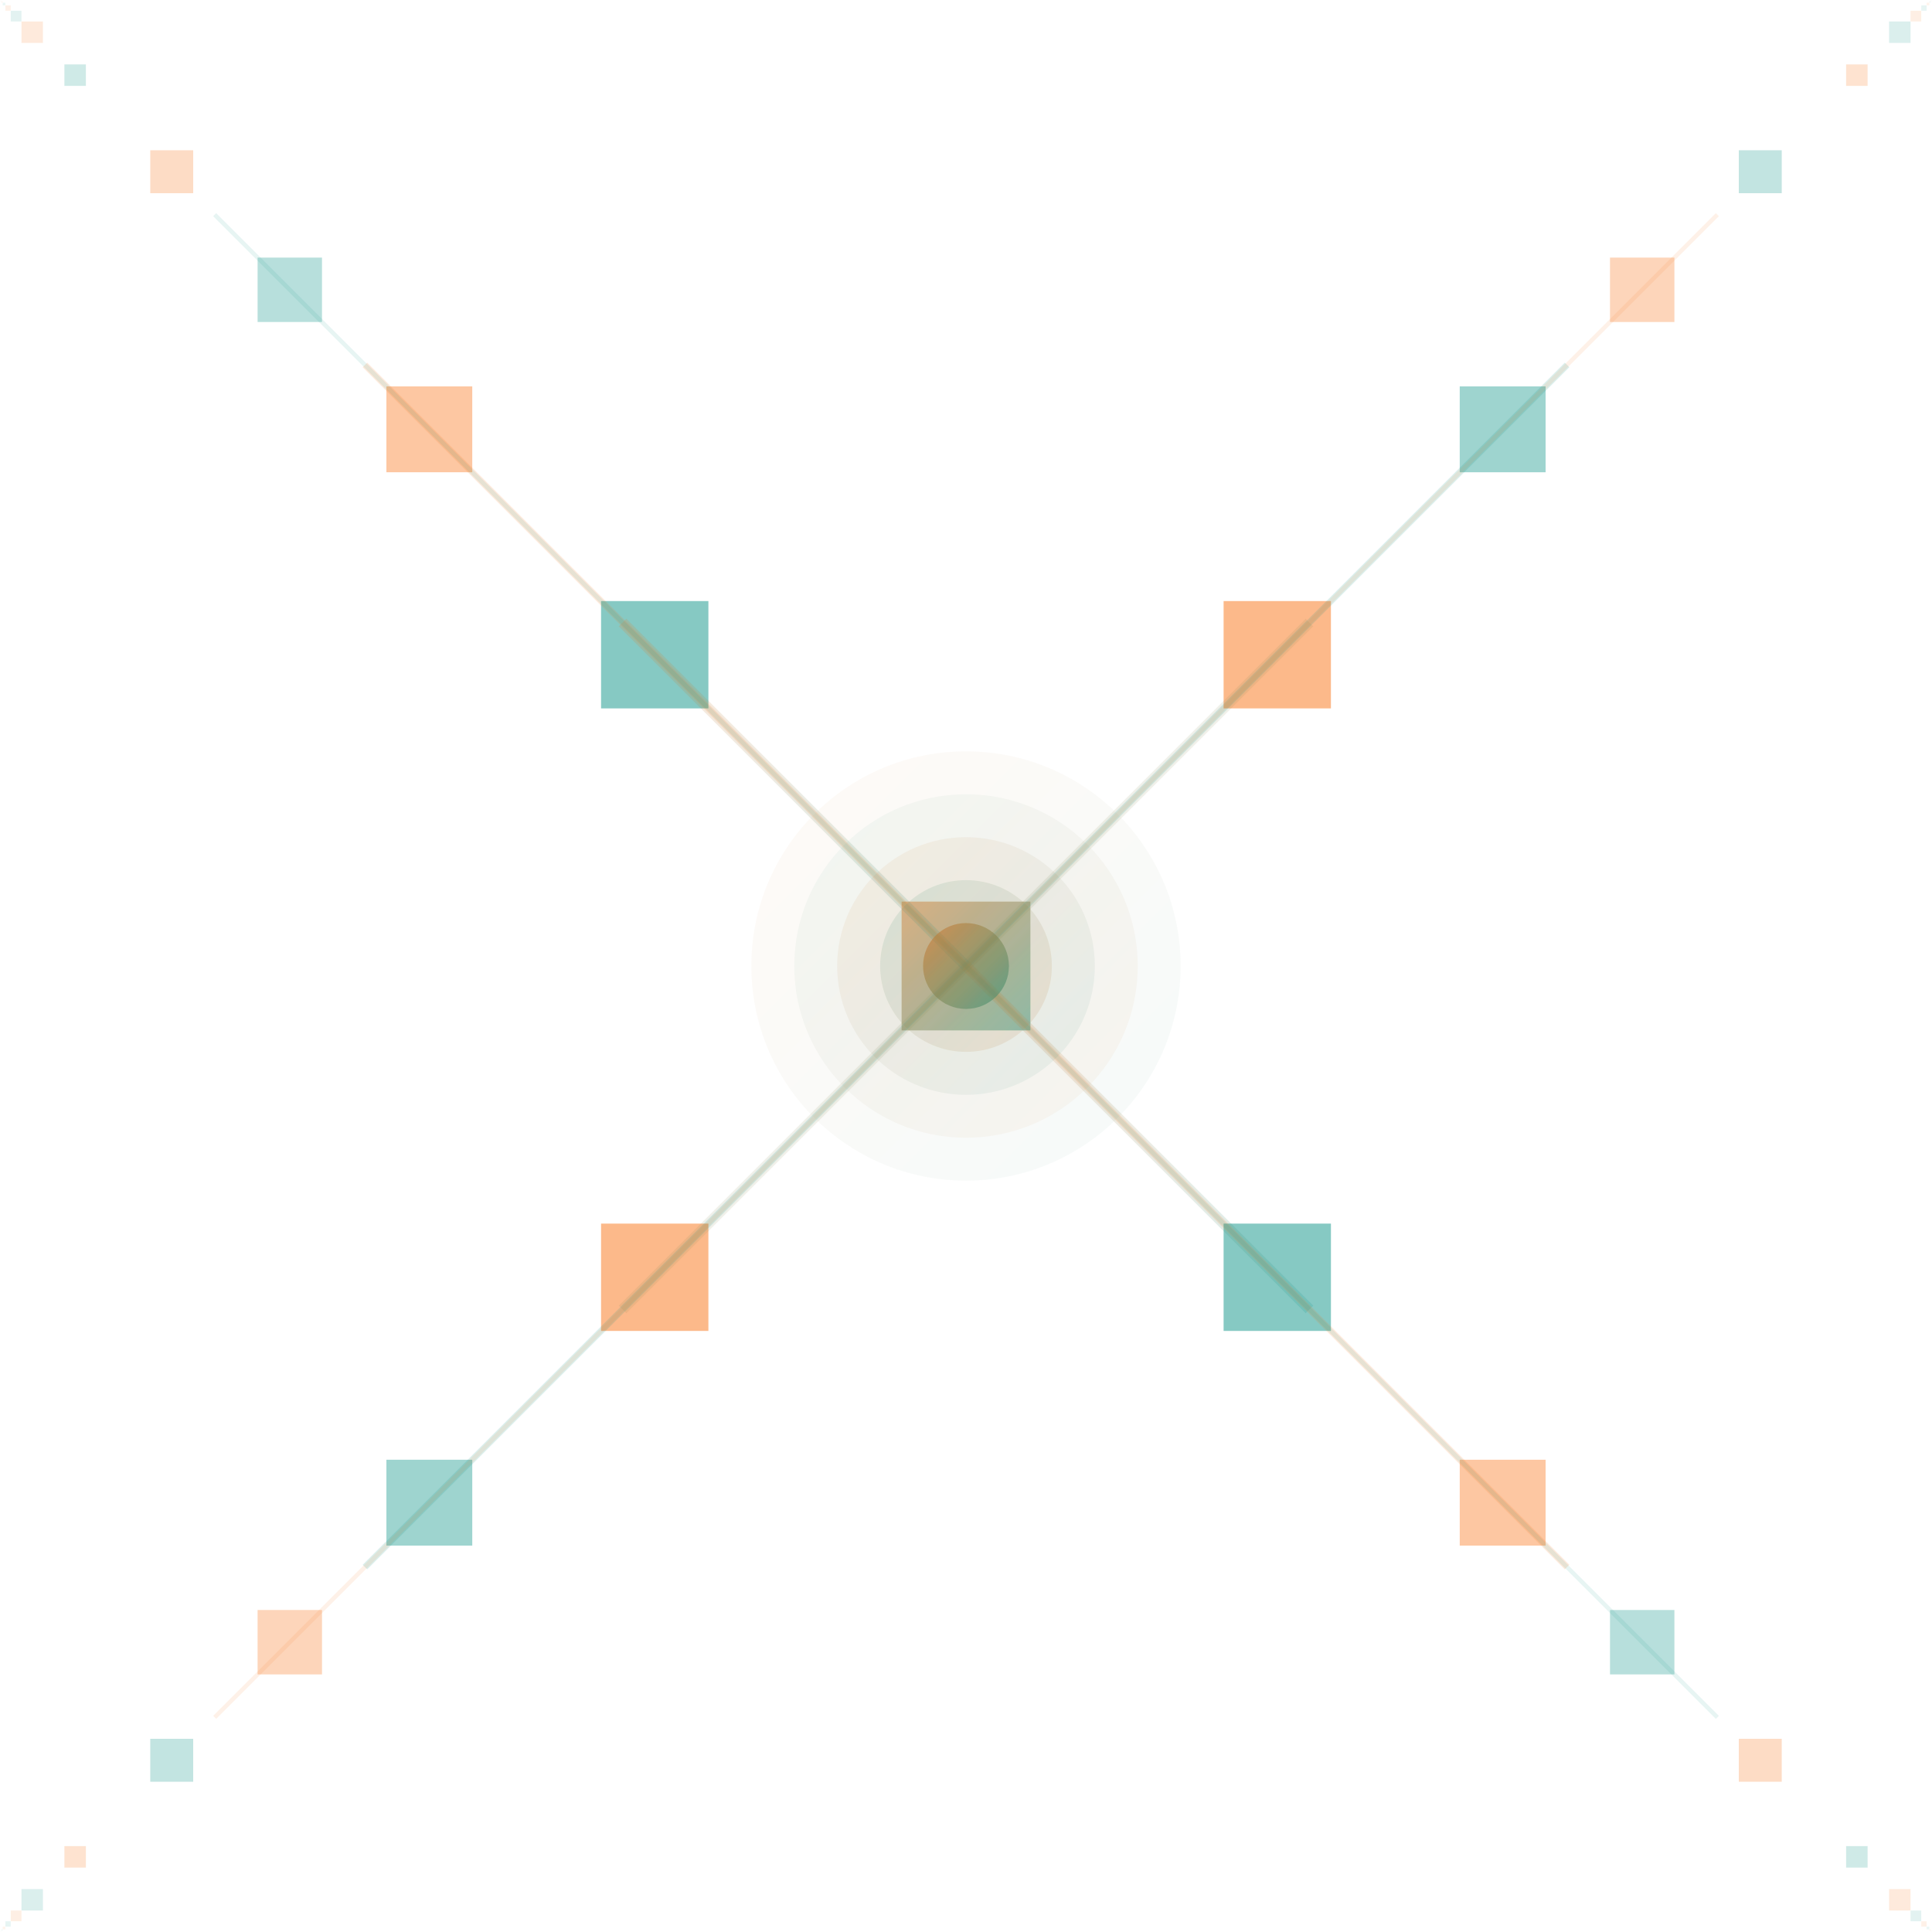
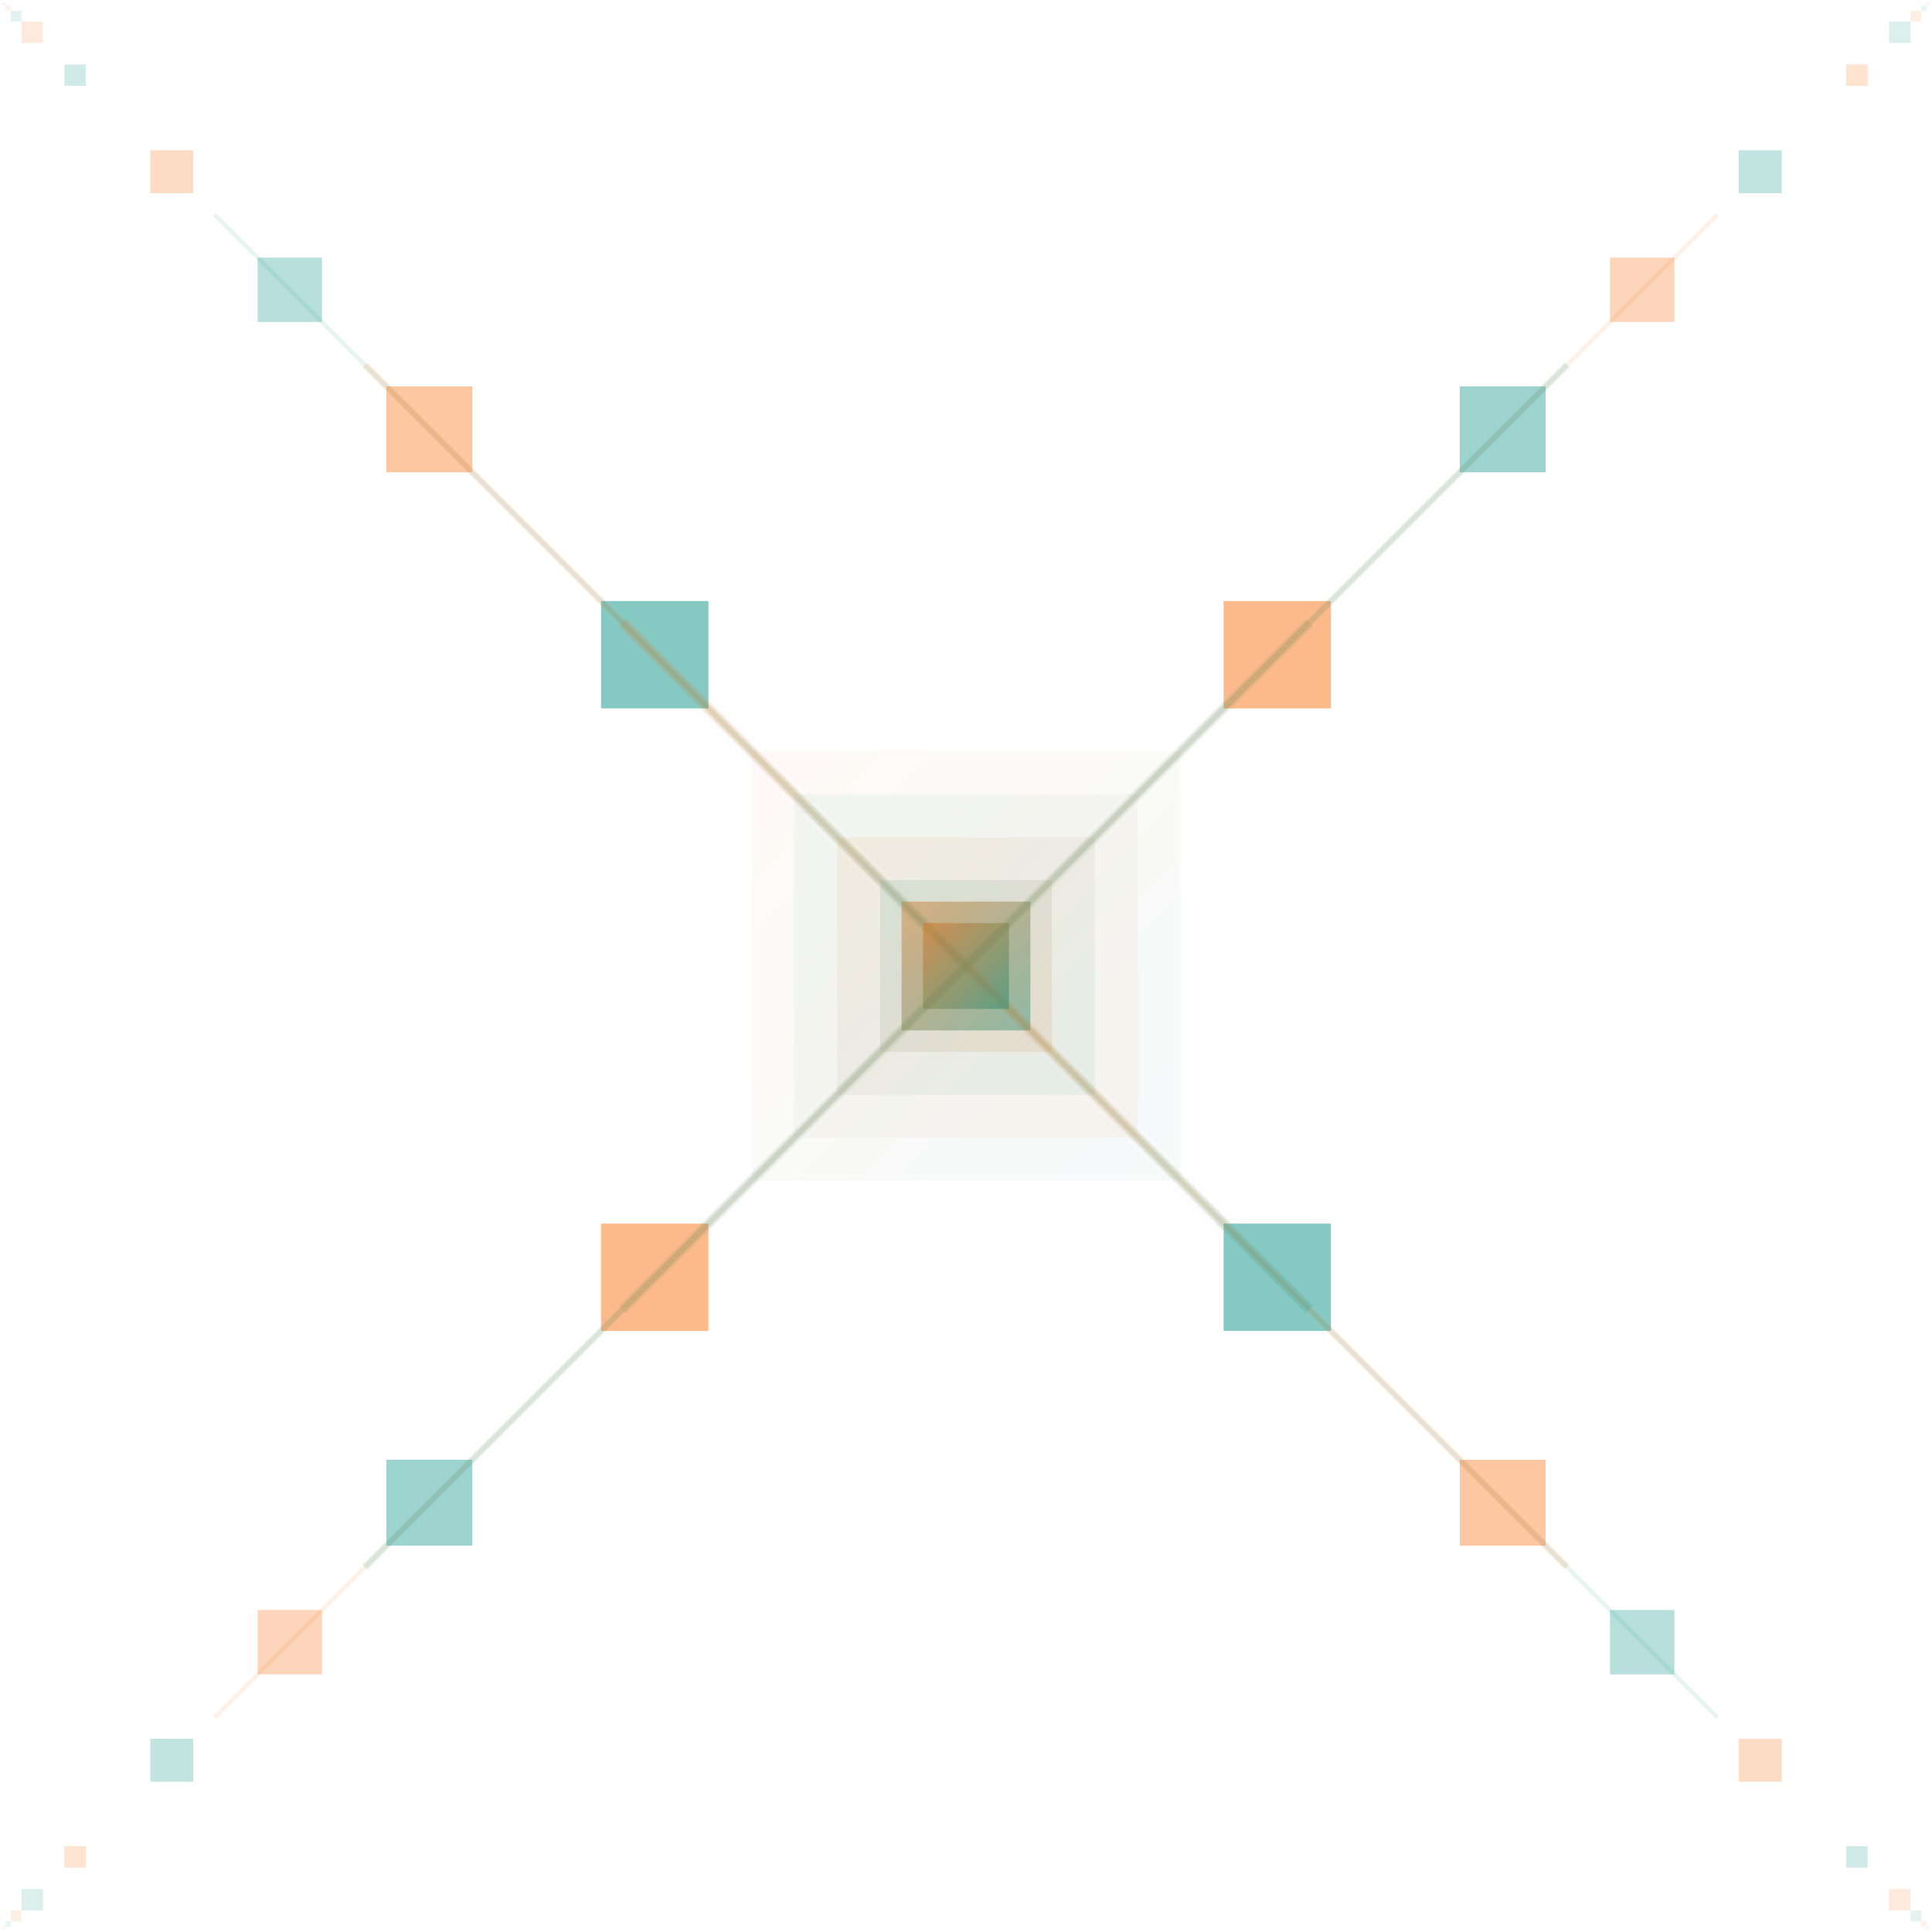
<svg xmlns="http://www.w3.org/2000/svg" width="90" height="90" viewBox="0 0 90 90" fill="none">
  <defs>
    <linearGradient id="designGradient1" x1="0%" y1="0%" x2="100%" y2="100%">
      <stop offset="0%" style="stop-color:#f97316;stop-opacity:0.8" />
      <stop offset="100%" style="stop-color:#0d9488;stop-opacity:0.8" />
    </linearGradient>
    <linearGradient id="designGradient2" x1="0%" y1="0%" x2="100%" y2="100%">
      <stop offset="0%" style="stop-color:#0d9488;stop-opacity:0.6" />
      <stop offset="100%" style="stop-color:#f97316;stop-opacity:0.6" />
    </linearGradient>
    <style>
      .fractal-square {
        transform-origin: 45px 45px;
      }
      
      .primary-rotate {
-         animation: primaryRotate 35s linear infinite;
+         animation: primaryRotate 35s linear infinite reverse;
      }
      
      .secondary-rotate {
-         animation: secondaryRotate 28s linear infinite reverse;
+         animation: secondaryRotate 28s linear infinite;
      }
      
      .tertiary-rotate {
-         animation: tertiaryRotate 42s linear infinite;
+         animation: tertiaryRotate 42s linear infinite reverse;
      }
      
      .quaternary-rotate {
-         animation: quaternaryRotate 50s linear infinite reverse;
+         animation: quaternaryRotate 50s linear infinite;
      }
      
      .quinary-rotate {
-         animation: quinaryRotate 60s linear infinite;
+         animation: quinaryRotate 60s linear infinite reverse;
      }
      
      .senary-rotate {
-         animation: senaryRotate 70s linear infinite reverse;
+         animation: senaryRotate 70s linear infinite;
      }
      
      .septenary-rotate {
-         animation: septenaryRotate 80s linear infinite;
+         animation: septenaryRotate 80s linear infinite reverse;
      }
      
      .octonary-rotate {
-         animation: octonaryRotate 90s linear infinite reverse;
+         animation: octonaryRotate 90s linear infinite;
      }
      
      .nonary-rotate {
-         animation: nonaryRotate 75s linear infinite;
+         animation: nonaryRotate 75s linear infinite reverse;
      }
      
      .denary-rotate {
-         animation: denaryRotate 85s linear infinite reverse;
+         animation: denaryRotate 85s linear infinite;
      }
      
      .floating {
        animation: float 12s ease-in-out infinite;
      }
      
      .floating:nth-child(2) {
        animation-delay: 3s;
      }
      
      .floating:nth-child(3) {
        animation-delay: 6s;
      }
      
      .pulse {
        animation: pulse 10s ease-in-out infinite;
      }
      
      .pulse:nth-child(2) {
        animation-delay: 2.5s;
      }
      
      .pulse:nth-child(3) {
        animation-delay: 5s;
      }
      
      .breathing {
        animation: breathing 15s ease-in-out infinite;
      }
      
      .glow {
        animation: glow 8s ease-in-out infinite;
      }
      
      @keyframes primaryRotate {
        0% {
          transform: rotate(0deg) scale(1);
        }
        50% {
          transform: rotate(180deg) scale(1.1);
        }
        100% {
          transform: rotate(360deg) scale(1);
        }
      }
      
      @keyframes secondaryRotate {
        0% {
          transform: rotate(0deg) scale(1.1);
        }
        50% {
          transform: rotate(-180deg) scale(0.9);
        }
        100% {
          transform: rotate(-360deg) scale(1.1);
        }
      }
      
      @keyframes tertiaryRotate {
        0% {
          transform: rotate(0deg) scale(0.9);
        }
        50% {
          transform: rotate(180deg) scale(1.2);
        }
        100% {
          transform: rotate(360deg) scale(0.9);
        }
      }
      
      @keyframes quaternaryRotate {
        0% {
          transform: rotate(0deg) scale(1.2);
        }
        50% {
          transform: rotate(-180deg) scale(0.8);
        }
        100% {
          transform: rotate(-360deg) scale(1.2);
        }
      }
      
      @keyframes quinaryRotate {
        0% {
          transform: rotate(0deg) scale(0.8);
        }
        50% {
          transform: rotate(180deg) scale(1.3);
        }
        100% {
          transform: rotate(360deg) scale(0.8);
        }
      }
      
      @keyframes senaryRotate {
        0% {
          transform: rotate(0deg) scale(1.3);
        }
        50% {
          transform: rotate(-180deg) scale(0.7);
        }
        100% {
          transform: rotate(-360deg) scale(1.3);
        }
      }
      
      @keyframes septenaryRotate {
        0% {
          transform: rotate(0deg) scale(0.6);
        }
        50% {
          transform: rotate(180deg) scale(1.4);
        }
        100% {
          transform: rotate(360deg) scale(0.6);
        }
      }
      
      @keyframes octonaryRotate {
        0% {
          transform: rotate(0deg) scale(1.4);
        }
        50% {
          transform: rotate(-180deg) scale(0.5);
        }
        100% {
          transform: rotate(-360deg) scale(1.4);
        }
      }
      
      @keyframes nonaryRotate {
        0% {
          transform: rotate(0deg) scale(0.5);
        }
        50% {
          transform: rotate(180deg) scale(1.5);
        }
        100% {
          transform: rotate(360deg) scale(0.5);
        }
      }
      
      @keyframes denaryRotate {
        0% {
          transform: rotate(0deg) scale(1.5);
        }
        50% {
          transform: rotate(-180deg) scale(0.4);
        }
        100% {
          transform: rotate(-360deg) scale(1.5);
        }
      }
      
      @keyframes float {
        0%, 100% {
          transform: translateY(0px);
          opacity: 0.4;
        }
        50% {
          transform: translateY(-6px);
          opacity: 0.8;
        }
      }
      
      @keyframes pulse {
        0%, 100% {
          transform: scale(1);
          opacity: 0.3;
        }
        50% {
          transform: scale(1.1);
          opacity: 0.7;
        }
      }
      
      @keyframes breathing {
        0%, 100% {
          transform: scale(1);
          opacity: 0.2;
        }
        50% {
          transform: scale(1.2);
          opacity: 0.6;
        }
      }
      
      @keyframes glow {
        0%, 100% {
          opacity: 0.3;
        }
        50% {
          opacity: 0.8;
        }
      }
    </style>
  </defs>
  <rect x="42" y="42" width="6" height="6" fill="url(#designGradient1)" opacity="0.6" class="fractal-square primary-rotate" />
  <g class="fractal-square secondary-rotate">
    <rect x="28" y="28" width="5" height="5" fill="#0d9488" opacity="0.5" class="floating" />
    <rect x="57" y="28" width="5" height="5" fill="#f97316" opacity="0.5" class="floating" />
    <rect x="57" y="57" width="5" height="5" fill="#0d9488" opacity="0.5" class="floating" />
    <rect x="28" y="57" width="5" height="5" fill="#f97316" opacity="0.5" class="floating" />
  </g>
  <g class="fractal-square tertiary-rotate">
    <rect x="18" y="18" width="4" height="4" fill="#f97316" opacity="0.4" class="pulse" />
    <rect x="68" y="18" width="4" height="4" fill="#0d9488" opacity="0.4" class="pulse" />
    <rect x="68" y="68" width="4" height="4" fill="#f97316" opacity="0.4" class="pulse" />
    <rect x="18" y="68" width="4" height="4" fill="#0d9488" opacity="0.4" class="pulse" />
  </g>
  <g class="fractal-square quaternary-rotate">
    <rect x="12" y="12" width="3" height="3" fill="#0d9488" opacity="0.3" class="floating" />
    <rect x="75" y="12" width="3" height="3" fill="#f97316" opacity="0.3" class="floating" />
    <rect x="75" y="75" width="3" height="3" fill="#0d9488" opacity="0.3" class="floating" />
    <rect x="12" y="75" width="3" height="3" fill="#f97316" opacity="0.3" class="floating" />
  </g>
  <g class="fractal-square quinary-rotate">
    <rect x="7" y="7" width="2" height="2" fill="#f97316" opacity="0.25" class="pulse" />
    <rect x="81" y="7" width="2" height="2" fill="#0d9488" opacity="0.25" class="pulse" />
    <rect x="81" y="81" width="2" height="2" fill="#f97316" opacity="0.25" class="pulse" />
    <rect x="7" y="81" width="2" height="2" fill="#0d9488" opacity="0.25" class="pulse" />
  </g>
  <g class="fractal-square senary-rotate">
    <rect x="3" y="3" width="1" height="1" fill="#0d9488" opacity="0.2" class="breathing" />
    <rect x="86" y="3" width="1" height="1" fill="#f97316" opacity="0.2" class="breathing" />
    <rect x="86" y="86" width="1" height="1" fill="#0d9488" opacity="0.2" class="breathing" />
    <rect x="3" y="86" width="1" height="1" fill="#f97316" opacity="0.2" class="breathing" />
  </g>
  <g class="fractal-square septenary-rotate">
    <rect x="1" y="1" width="1" height="1" fill="#f97316" opacity="0.15" class="floating" />
    <rect x="88" y="1" width="1" height="1" fill="#0d9488" opacity="0.15" class="floating" />
    <rect x="88" y="88" width="1" height="1" fill="#f97316" opacity="0.15" class="floating" />
    <rect x="1" y="88" width="1" height="1" fill="#0d9488" opacity="0.15" class="floating" />
  </g>
  <g class="fractal-square octonary-rotate">
    <rect x="0.5" y="0.5" width="0.5" height="0.5" fill="#0d9488" opacity="0.12" class="pulse" />
    <rect x="89" y="0.5" width="0.5" height="0.5" fill="#f97316" opacity="0.12" class="pulse" />
    <rect x="89" y="89" width="0.5" height="0.5" fill="#0d9488" opacity="0.12" class="pulse" />
    <rect x="0.5" y="89" width="0.5" height="0.5" fill="#f97316" opacity="0.12" class="pulse" />
  </g>
  <g class="fractal-square nonary-rotate">
    <rect x="0.25" y="0.25" width="0.25" height="0.25" fill="#f97316" opacity="0.1" class="breathing" />
    <rect x="89.5" y="0.25" width="0.25" height="0.25" fill="#0d9488" opacity="0.1" class="breathing" />
    <rect x="89.5" y="89.5" width="0.25" height="0.25" fill="#f97316" opacity="0.1" class="breathing" />
    <rect x="0.25" y="89.5" width="0.25" height="0.25" fill="#0d9488" opacity="0.1" class="breathing" />
  </g>
  <g class="fractal-square denary-rotate">
    <rect x="0.125" y="0.125" width="0.125" height="0.125" fill="#0d9488" opacity="0.08" class="floating" />
    <rect x="89.75" y="0.125" width="0.125" height="0.125" fill="#f97316" opacity="0.08" class="floating" />
    <rect x="89.75" y="89.75" width="0.125" height="0.125" fill="#0d9488" opacity="0.08" class="floating" />
    <rect x="0.125" y="89.75" width="0.125" height="0.125" fill="#f97316" opacity="0.08" class="floating" />
  </g>
  <g class="fractal-square primary-rotate">
    <rect x="0.062" y="0.062" width="0.062" height="0.062" fill="#f97316" opacity="0.06" class="pulse" />
    <rect x="89.875" y="0.062" width="0.062" height="0.062" fill="#0d9488" opacity="0.06" class="pulse" />
    <rect x="89.875" y="89.875" width="0.062" height="0.062" fill="#f97316" opacity="0.06" class="pulse" />
    <rect x="0.062" y="89.875" width="0.062" height="0.062" fill="#0d9488" opacity="0.06" class="pulse" />
  </g>
  <g class="fractal-square secondary-rotate">
    <rect x="0.031" y="0.031" width="0.031" height="0.031" fill="url(#designGradient1)" opacity="0.05" class="glow" />
    <rect x="89.938" y="0.031" width="0.031" height="0.031" fill="url(#designGradient2)" opacity="0.05" class="glow" />
    <rect x="89.938" y="89.938" width="0.031" height="0.031" fill="url(#designGradient1)" opacity="0.05" class="glow" />
    <rect x="0.031" y="89.938" width="0.031" height="0.031" fill="url(#designGradient2)" opacity="0.05" class="glow" />
  </g>
  <g class="fractal-square tertiary-rotate">
    <rect x="0.016" y="0.016" width="0.016" height="0.016" fill="#f97316" opacity="0.04" class="breathing" />
    <rect x="89.969" y="0.016" width="0.016" height="0.016" fill="#0d9488" opacity="0.04" class="breathing" />
    <rect x="89.969" y="89.969" width="0.016" height="0.016" fill="#f97316" opacity="0.04" class="breathing" />
    <rect x="0.016" y="89.969" width="0.016" height="0.016" fill="#0d9488" opacity="0.04" class="breathing" />
  </g>
  <line x1="45" y1="45" x2="29" y2="29" stroke="url(#designGradient1)" stroke-width="0.5" opacity="0.2" />
  <line x1="45" y1="45" x2="61" y2="29" stroke="url(#designGradient2)" stroke-width="0.5" opacity="0.2" />
  <line x1="45" y1="45" x2="61" y2="61" stroke="url(#designGradient1)" stroke-width="0.5" opacity="0.2" />
  <line x1="45" y1="45" x2="29" y2="61" stroke="url(#designGradient2)" stroke-width="0.5" opacity="0.2" />
  <line x1="45" y1="45" x2="17" y2="17" stroke="#f97316" stroke-width="0.3" opacity="0.15" />
  <line x1="45" y1="45" x2="73" y2="17" stroke="#0d9488" stroke-width="0.3" opacity="0.15" />
  <line x1="45" y1="45" x2="73" y2="73" stroke="#f97316" stroke-width="0.3" opacity="0.15" />
  <line x1="45" y1="45" x2="17" y2="73" stroke="#0d9488" stroke-width="0.3" opacity="0.15" />
  <line x1="45" y1="45" x2="10" y2="10" stroke="#0d9488" stroke-width="0.2" opacity="0.1" />
  <line x1="45" y1="45" x2="80" y2="10" stroke="#f97316" stroke-width="0.2" opacity="0.1" />
  <line x1="45" y1="45" x2="80" y2="80" stroke="#0d9488" stroke-width="0.2" opacity="0.1" />
  <line x1="45" y1="45" x2="10" y2="80" stroke="#f97316" stroke-width="0.2" opacity="0.1" />
-   <circle cx="45" cy="45" r="2" fill="url(#designGradient1)" opacity="0.7" class="pulse" />
-   <circle cx="45" cy="45" r="4" fill="url(#designGradient2)" opacity="0.2" class="pulse" />
-   <circle cx="45" cy="45" r="6" fill="url(#designGradient1)" opacity="0.1" class="breathing" />
-   <circle cx="45" cy="45" r="8" fill="url(#designGradient2)" opacity="0.08" class="glow" />
-   <circle cx="45" cy="45" r="10" fill="url(#designGradient1)" opacity="0.05" class="breathing" />
+   <rect x="43" y="43" width="4" height="4" fill="url(#designGradient1)" opacity="0.7" class="pulse" />
+   <rect x="41" y="41" width="8" height="8" fill="url(#designGradient2)" opacity="0.2" class="pulse" />
+   <rect x="39" y="39" width="12" height="12" fill="url(#designGradient1)" opacity="0.1" class="breathing" />
+   <rect x="37" y="37" width="16" height="16" fill="url(#designGradient2)" opacity="0.08" class="glow" />
+   <rect x="35" y="35" width="20" height="20" fill="url(#designGradient1)" opacity="0.05" class="breathing" />
</svg>
